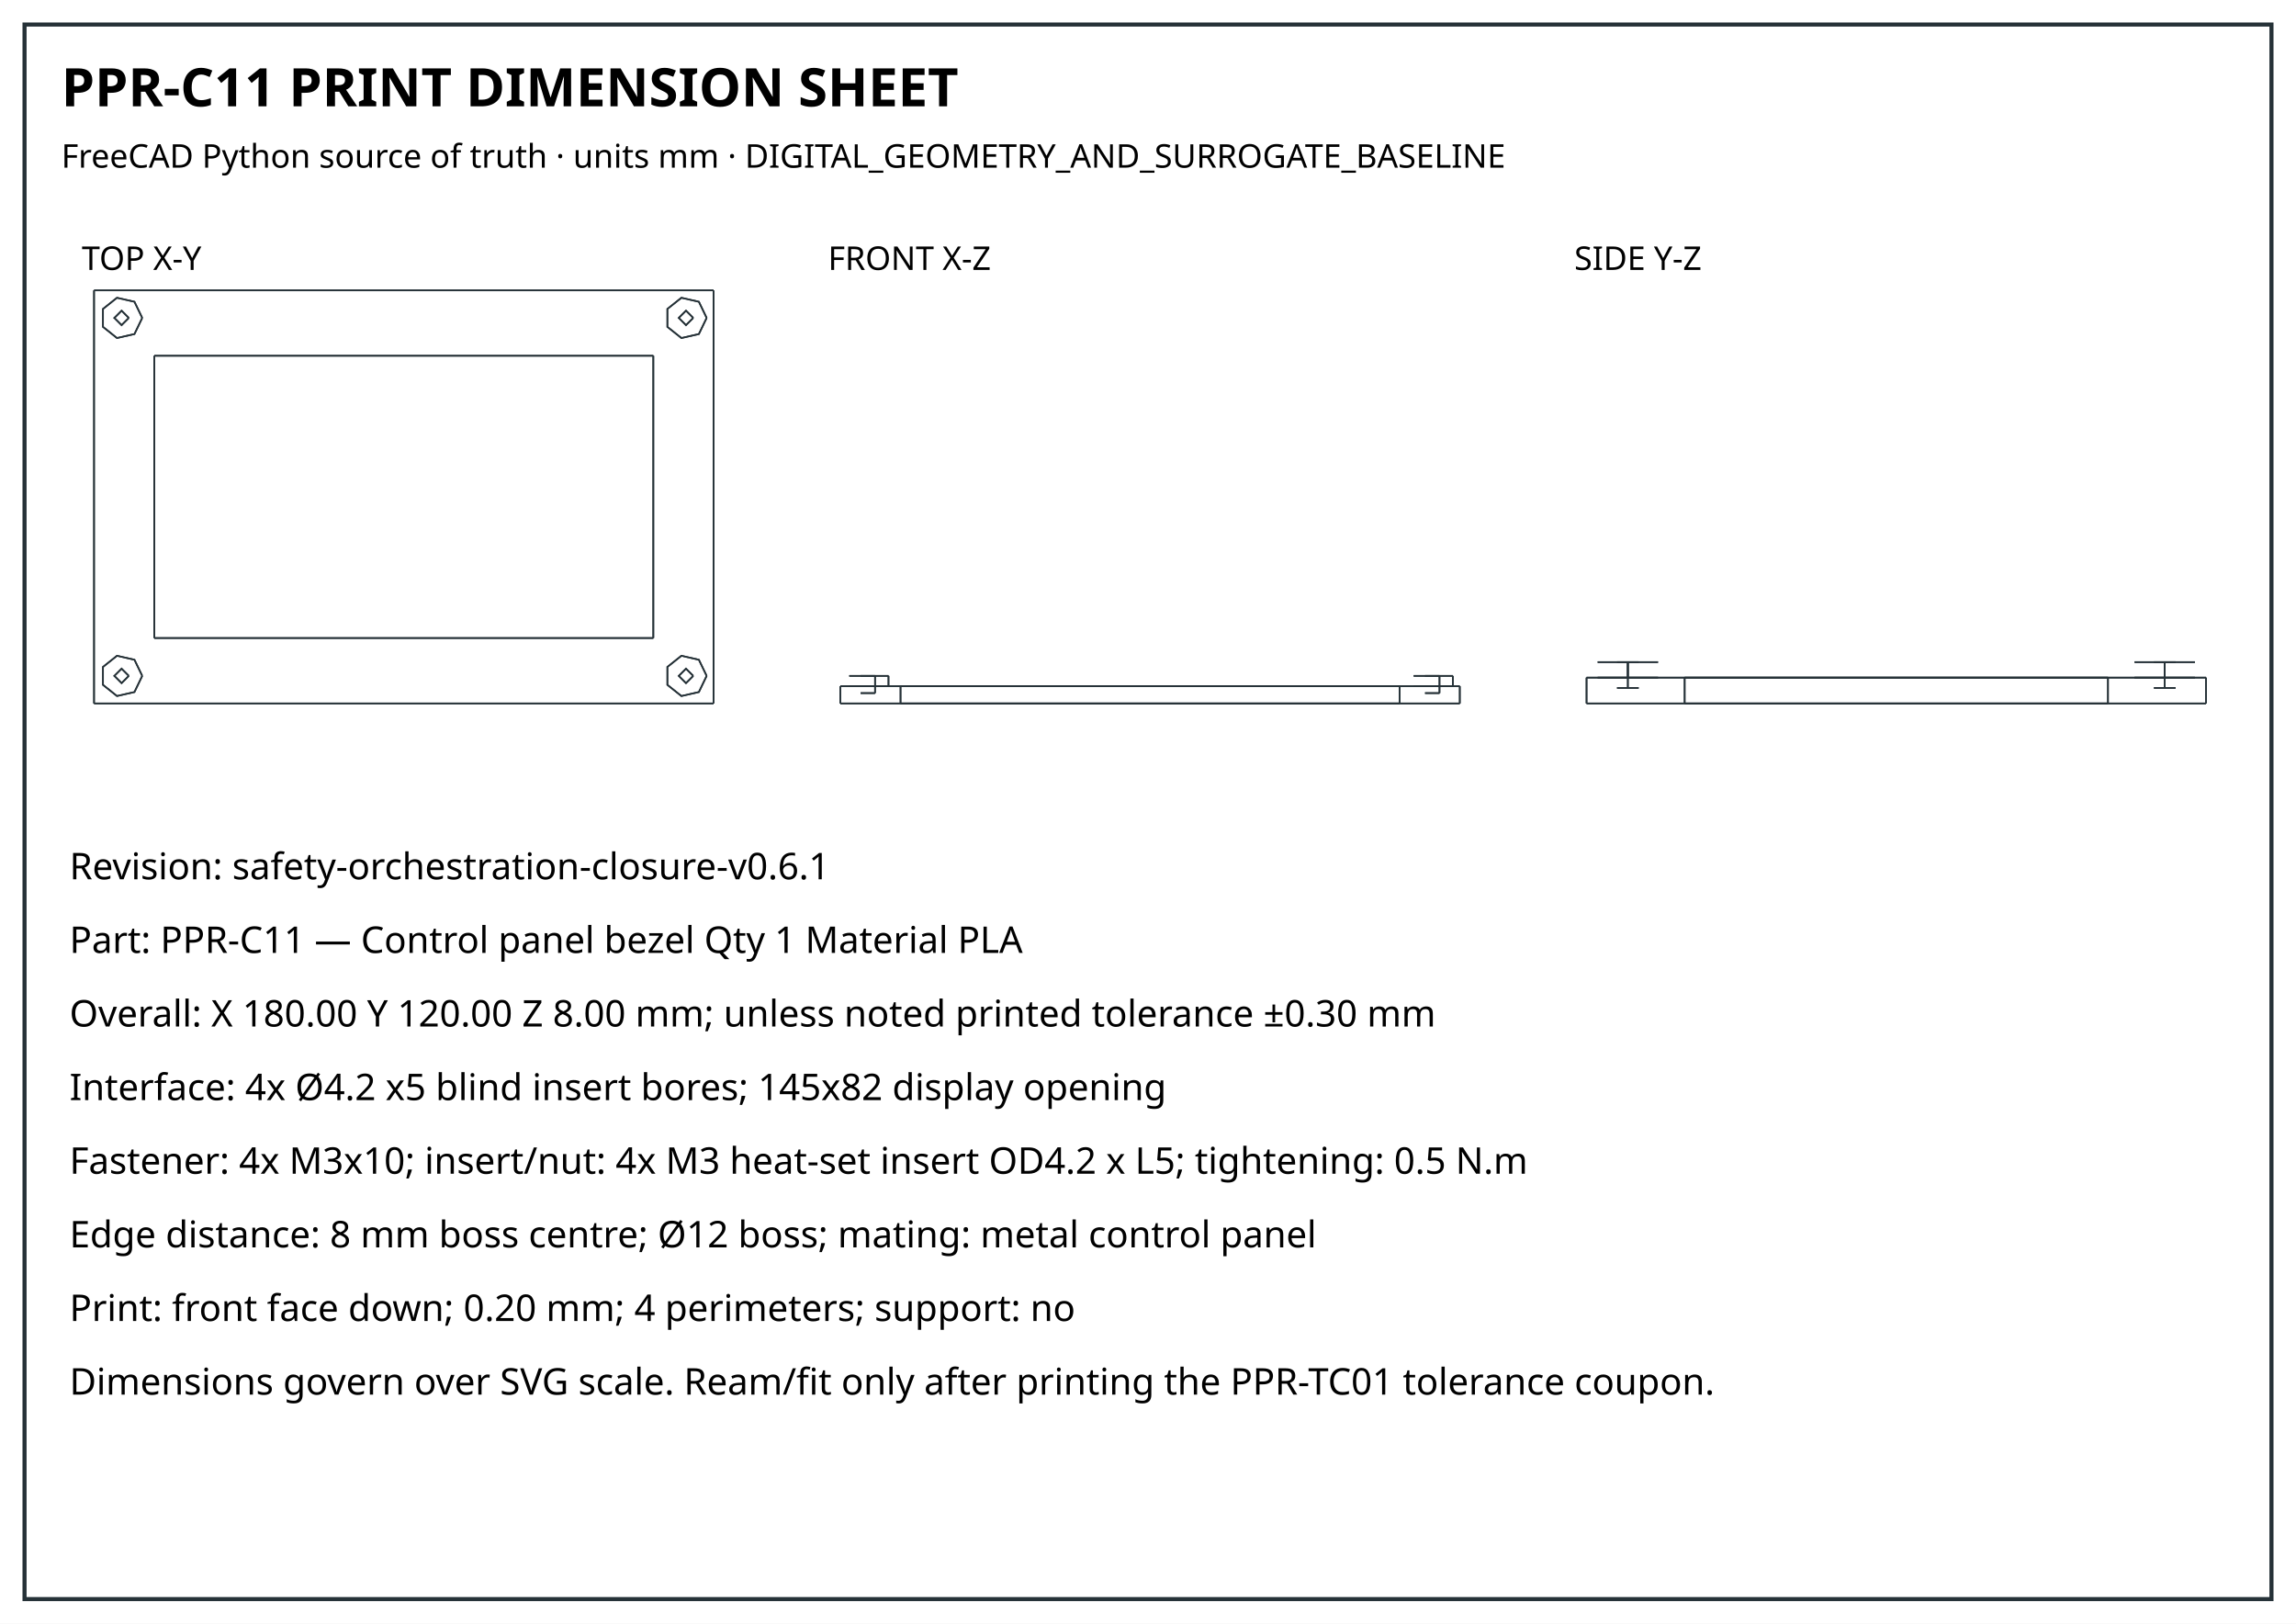
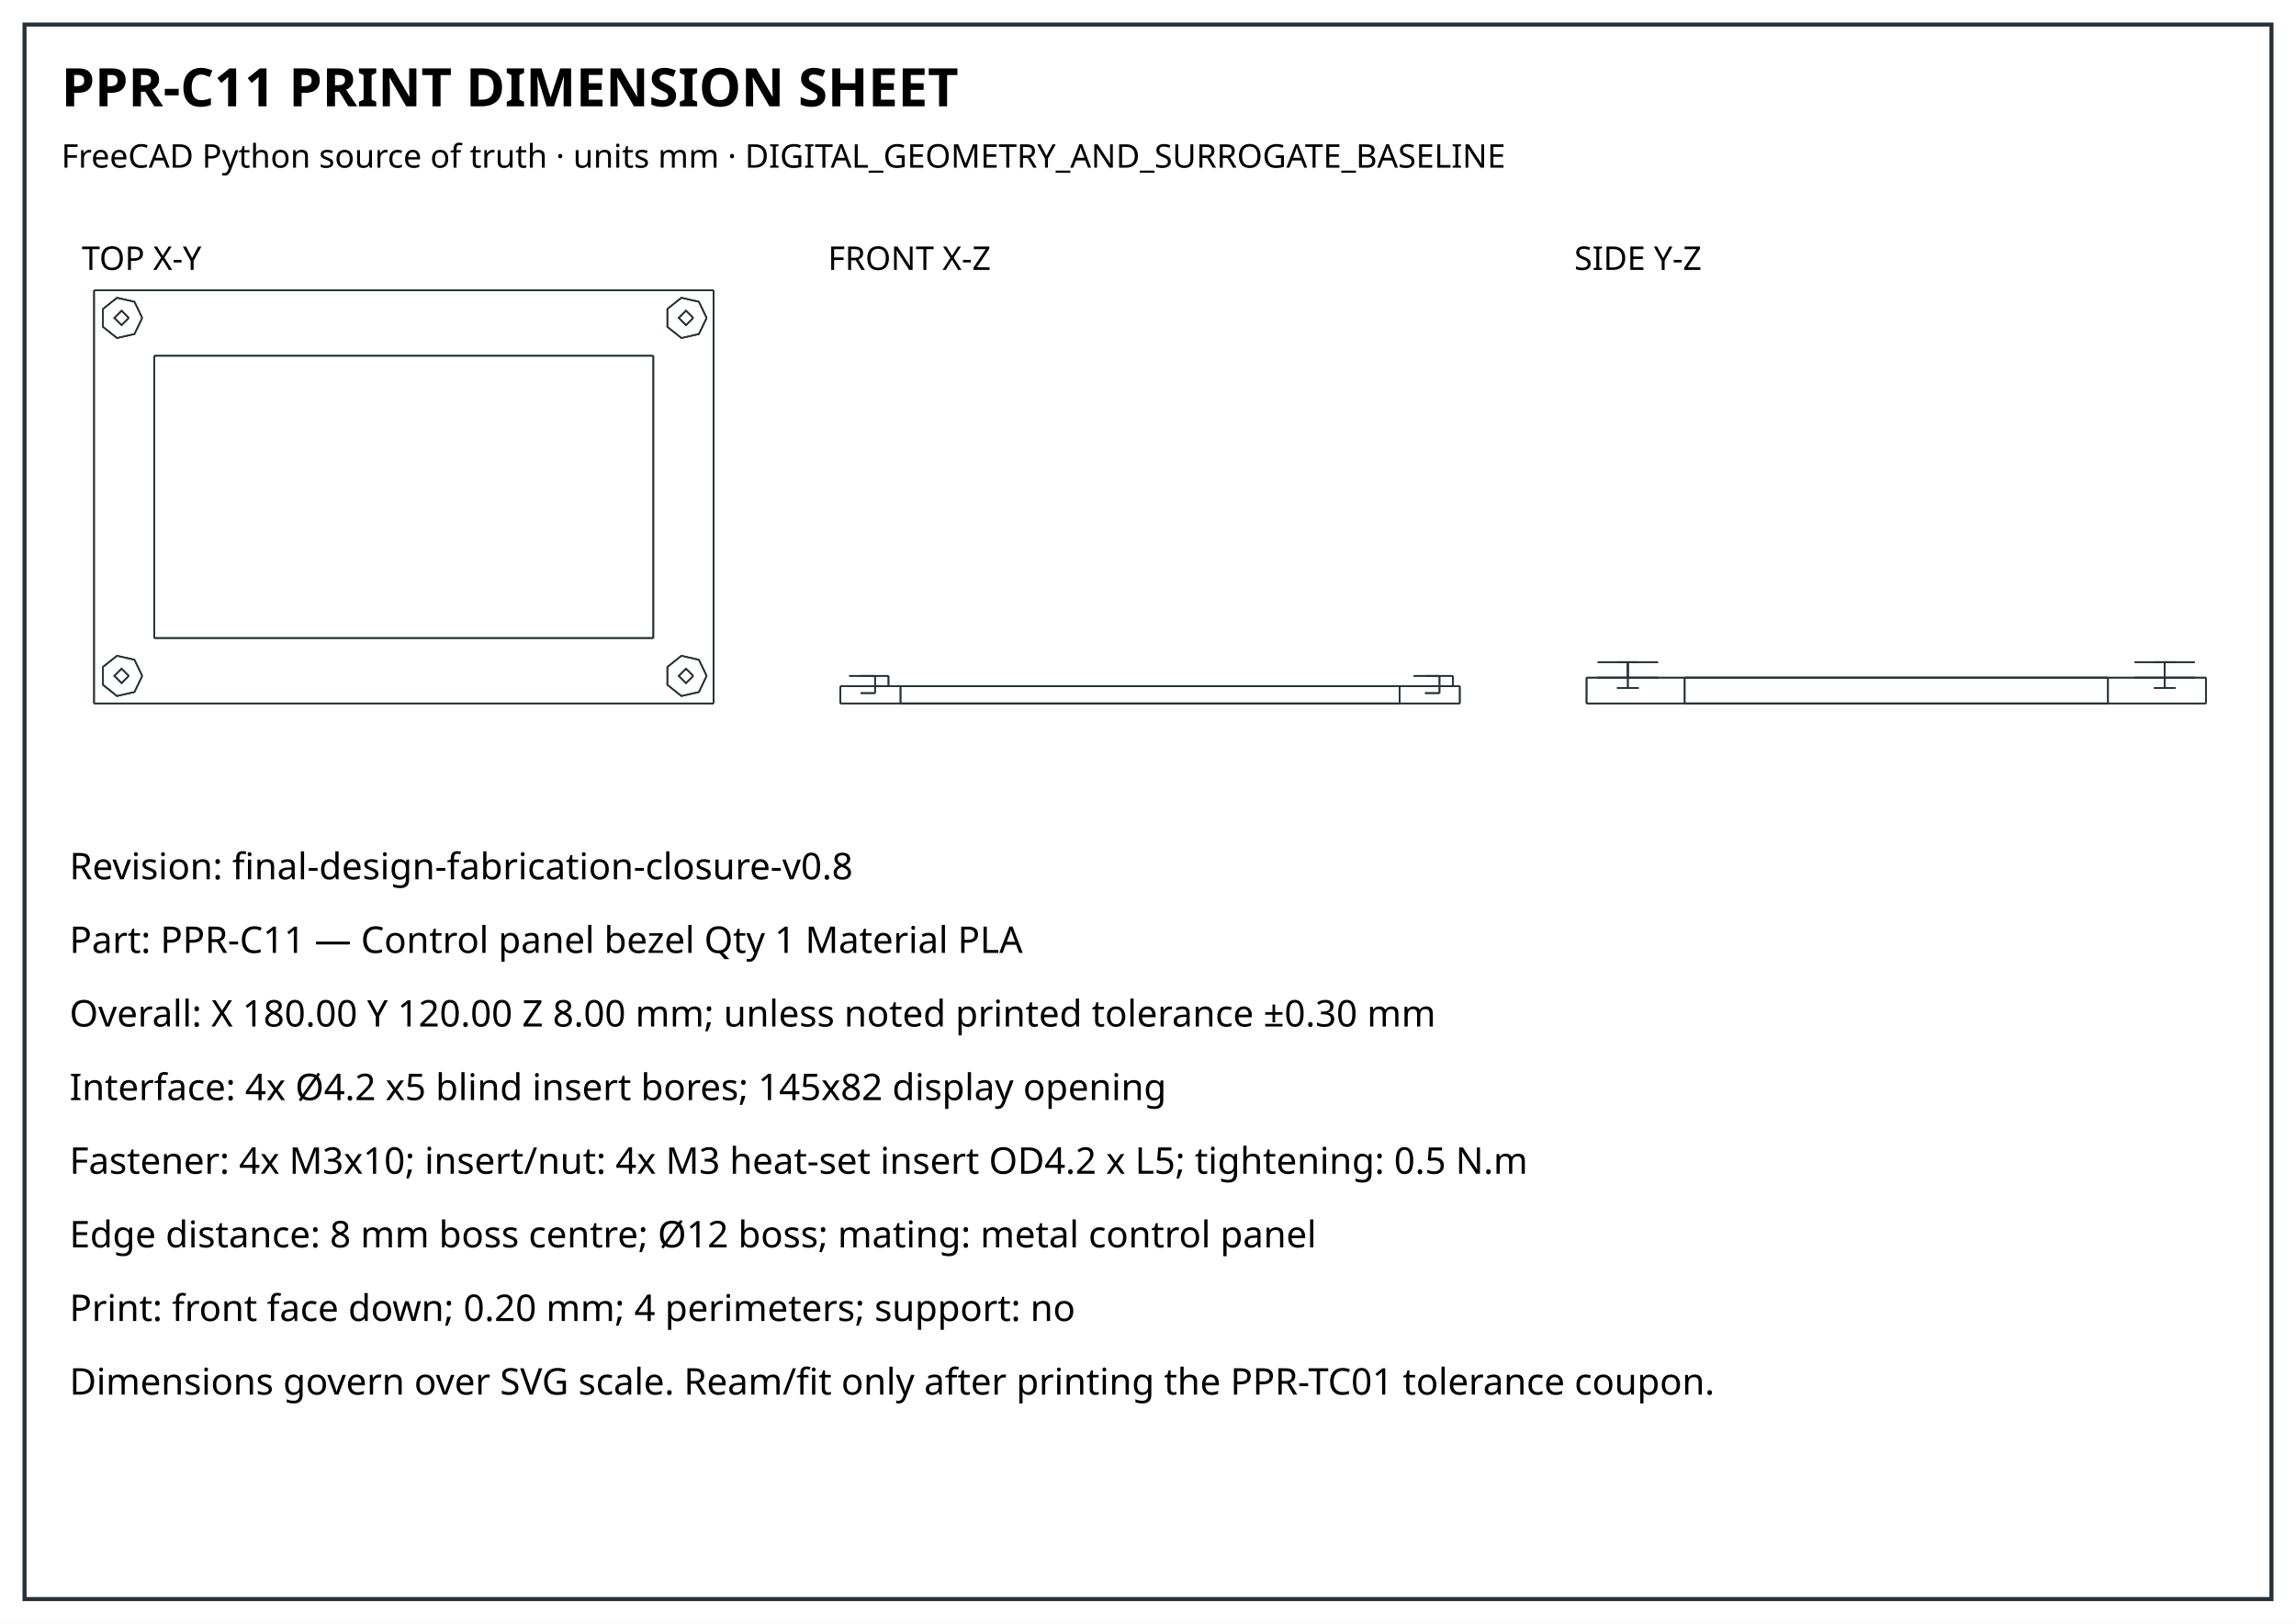
<svg xmlns="http://www.w3.org/2000/svg" width="1123" height="794" viewBox="0 0 1123 794">
  <rect width="1123" height="794" fill="white" />
  <rect x="12" y="12" width="1099" height="770" fill="none" stroke="#263238" stroke-width="2" />
  <text x="30" y="52" font-size="26" font-family="sans-serif" font-weight="bold">PPR-C11 PRINT DIMENSION SHEET</text>
  <text x="30" y="82" font-size="16" font-family="sans-serif">FreeCAD Python source of truth · units mm · DIGITAL_GEOMETRY_AND_SURROGATE_BASELINE</text>
  <g font-family="sans-serif">
    <text x="40" y="132" font-size="16">TOP X-Y</text>
    <polyline points="46.00,344.00 46.00,344.00" fill="none" stroke="#263238" stroke-width="0.8" />
    <polyline points="46.00,344.00 46.00,142.00" fill="none" stroke="#263238" stroke-width="0.8" />
    <polyline points="46.00,142.00 46.00,142.00" fill="none" stroke="#263238" stroke-width="0.8" />
    <polyline points="46.00,344.00 46.00,142.00" fill="none" stroke="#263238" stroke-width="0.8" />
    <polyline points="46.00,344.00 349.00,344.00" fill="none" stroke="#263238" stroke-width="0.8" />
    <polyline points="349.00,344.00 349.00,344.00" fill="none" stroke="#263238" stroke-width="0.8" />
    <polyline points="46.00,344.00 349.00,344.00" fill="none" stroke="#263238" stroke-width="0.8" />
    <polyline points="46.00,142.00 349.00,142.00" fill="none" stroke="#263238" stroke-width="0.8" />
    <polyline points="349.00,344.00 349.00,142.00" fill="none" stroke="#263238" stroke-width="0.8" />
    <polyline points="69.57,330.53 65.76,322.64 57.22,320.69 50.37,326.15 50.37,334.92 57.22,340.38 65.76,338.43 69.57,330.53" fill="none" stroke="#263238" stroke-width="0.8" />
    <polyline points="345.63,330.53 341.83,322.64 333.29,320.69 326.43,326.15 326.43,334.92 333.29,340.38 341.83,338.43 345.63,330.53" fill="none" stroke="#263238" stroke-width="0.8" />
    <polyline points="69.57,155.47 65.76,147.57 57.22,145.62 50.37,151.08 50.37,159.85 57.22,165.31 65.76,163.36 69.57,155.47" fill="none" stroke="#263238" stroke-width="0.8" />
    <polyline points="75.46,312.02 319.54,312.02" fill="none" stroke="#263238" stroke-width="0.8" />
    <polyline points="75.46,312.02 75.46,173.98" fill="none" stroke="#263238" stroke-width="0.8" />
    <polyline points="319.54,312.02 319.54,173.98" fill="none" stroke="#263238" stroke-width="0.8" />
    <polyline points="75.46,173.98 319.54,173.98" fill="none" stroke="#263238" stroke-width="0.8" />
    <polyline points="345.63,155.47 341.83,147.57 333.29,145.62 326.43,151.08 326.43,159.85 333.29,165.31 341.83,163.36 345.63,155.47" fill="none" stroke="#263238" stroke-width="0.8" />
    <polyline points="46.00,142.00 349.00,142.00" fill="none" stroke="#263238" stroke-width="0.8" />
    <polyline points="349.00,142.00 349.00,142.00" fill="none" stroke="#263238" stroke-width="0.8" />
    <polyline points="349.00,344.00 349.00,142.00" fill="none" stroke="#263238" stroke-width="0.8" />
    <polyline points="75.46,312.02 75.46,173.98" fill="none" stroke="#263238" stroke-width="0.8" />
    <polyline points="75.46,173.98 319.54,173.98" fill="none" stroke="#263238" stroke-width="0.8" />
    <polyline points="319.54,312.02 319.54,173.98" fill="none" stroke="#263238" stroke-width="0.8" />
    <polyline points="75.46,312.02 319.54,312.02" fill="none" stroke="#263238" stroke-width="0.8" />
    <polyline points="69.57,330.53 69.57,330.53" fill="none" stroke="#263238" stroke-width="0.8" />
    <polyline points="69.57,330.53 65.76,322.64 57.22,320.69 50.37,326.15 50.37,334.92 57.22,340.38 65.76,338.43 69.57,330.53" fill="none" stroke="#263238" stroke-width="0.8" />
    <polyline points="345.63,330.53 345.63,330.53" fill="none" stroke="#263238" stroke-width="0.8" />
    <polyline points="345.63,330.53 341.83,322.64 333.29,320.69 326.43,326.15 326.43,334.92 333.29,340.38 341.83,338.43 345.63,330.53" fill="none" stroke="#263238" stroke-width="0.8" />
    <polyline points="69.57,155.47 69.57,155.47" fill="none" stroke="#263238" stroke-width="0.8" />
    <polyline points="69.57,155.47 65.76,147.57 57.22,145.62 50.37,151.08 50.37,159.85 57.22,165.31 65.76,163.36 69.57,155.47" fill="none" stroke="#263238" stroke-width="0.8" />
    <polyline points="319.54,312.02 319.54,312.02" fill="none" stroke="#263238" stroke-width="0.8" />
    <polyline points="75.46,312.02 75.46,312.02" fill="none" stroke="#263238" stroke-width="0.8" />
    <polyline points="75.46,173.98 75.46,173.98" fill="none" stroke="#263238" stroke-width="0.8" />
    <polyline points="319.54,173.98 319.54,173.98" fill="none" stroke="#263238" stroke-width="0.8" />
    <polyline points="345.63,155.47 345.63,155.47" fill="none" stroke="#263238" stroke-width="0.8" />
    <polyline points="345.63,155.47 341.83,147.57 333.29,145.62 326.43,151.08 326.43,159.85 333.29,165.31 341.83,163.36 345.63,155.47" fill="none" stroke="#263238" stroke-width="0.8" />
    <polyline points="63.00,330.53 59.47,327.00 55.93,330.53 59.47,334.07 63.00,330.53" fill="none" stroke="#263238" stroke-width="0.8" />
    <polyline points="339.07,330.53 335.53,327.00 332.00,330.53 335.53,334.07 339.07,330.53" fill="none" stroke="#263238" stroke-width="0.8" />
    <polyline points="63.00,155.47 59.47,151.93 55.93,155.47 59.47,159.00 63.00,155.47" fill="none" stroke="#263238" stroke-width="0.8" />
    <polyline points="339.07,155.47 335.53,151.93 332.00,155.47 335.53,159.00 339.07,155.47" fill="none" stroke="#263238" stroke-width="0.8" />
    <polyline points="63.00,330.53 63.00,330.53" fill="none" stroke="#263238" stroke-width="0.8" />
    <polyline points="63.00,330.53 59.47,327.00 55.93,330.53 59.47,334.07 63.00,330.53" fill="none" stroke="#263238" stroke-width="0.8" />
    <polyline points="339.07,330.53 339.07,330.53" fill="none" stroke="#263238" stroke-width="0.8" />
    <polyline points="339.07,330.53 335.53,327.00 332.00,330.53 335.53,334.07 339.07,330.53" fill="none" stroke="#263238" stroke-width="0.8" />
    <polyline points="63.00,155.47 63.00,155.47" fill="none" stroke="#263238" stroke-width="0.8" />
    <polyline points="63.00,155.47 59.47,151.93 55.93,155.47 59.47,159.00 63.00,155.47" fill="none" stroke="#263238" stroke-width="0.8" />
    <polyline points="339.07,155.47 339.07,155.47" fill="none" stroke="#263238" stroke-width="0.8" />
    <polyline points="339.07,155.47 335.53,151.93 332.00,155.47 335.53,159.00 339.07,155.47" fill="none" stroke="#263238" stroke-width="0.8" />
    <text x="405" y="132" font-size="16">FRONT X-Z</text>
    <polyline points="411.00,344.00 411.00,335.58" fill="none" stroke="#263238" stroke-width="0.8" />
    <polyline points="411.00,335.58 411.00,335.58" fill="none" stroke="#263238" stroke-width="0.8" />
    <polyline points="411.00,344.00 411.00,335.58" fill="none" stroke="#263238" stroke-width="0.8" />
    <polyline points="411.00,344.00 411.00,344.00" fill="none" stroke="#263238" stroke-width="0.8" />
    <polyline points="411.00,344.00 714.00,344.00" fill="none" stroke="#263238" stroke-width="0.8" />
    <polyline points="714.00,344.00 714.00,335.58" fill="none" stroke="#263238" stroke-width="0.8" />
    <polyline points="411.00,335.58 714.00,335.58" fill="none" stroke="#263238" stroke-width="0.8" />
    <polyline points="411.00,335.58 714.00,335.58" fill="none" stroke="#263238" stroke-width="0.8" />
    <polyline points="714.00,335.58 714.00,335.58" fill="none" stroke="#263238" stroke-width="0.8" />
    <polyline points="434.57,335.58 430.76,335.58 422.22,335.58 415.37,335.58 415.37,335.58 422.22,335.58 430.76,335.58 434.57,335.58" fill="none" stroke="#263238" stroke-width="0.8" />
    <polyline points="710.63,335.58 706.83,335.58 698.29,335.58 691.43,335.58 691.43,335.58 698.29,335.58 706.83,335.58 710.63,335.58" fill="none" stroke="#263238" stroke-width="0.8" />
    <polyline points="434.57,335.58 430.76,335.58 422.22,335.58 415.37,335.58 415.37,335.58 422.22,335.58 430.76,335.58 434.57,335.58" fill="none" stroke="#263238" stroke-width="0.8" />
    <polyline points="440.46,335.58 684.54,335.58" fill="none" stroke="#263238" stroke-width="0.8" />
    <polyline points="440.46,335.58 440.46,335.58" fill="none" stroke="#263238" stroke-width="0.8" />
    <polyline points="684.54,335.58 684.54,335.58" fill="none" stroke="#263238" stroke-width="0.8" />
    <polyline points="440.46,335.58 684.54,335.58" fill="none" stroke="#263238" stroke-width="0.8" />
    <polyline points="710.63,335.58 706.83,335.58 698.29,335.58 691.43,335.58 691.43,335.58 698.29,335.58 706.83,335.58 710.63,335.58" fill="none" stroke="#263238" stroke-width="0.8" />
    <polyline points="411.00,344.00 714.00,344.00" fill="none" stroke="#263238" stroke-width="0.8" />
    <polyline points="714.00,344.00 714.00,335.58" fill="none" stroke="#263238" stroke-width="0.8" />
    <polyline points="714.00,344.00 714.00,344.00" fill="none" stroke="#263238" stroke-width="0.8" />
    <polyline points="440.46,344.00 440.46,344.00" fill="none" stroke="#263238" stroke-width="0.8" />
    <polyline points="440.46,344.00 684.54,344.00" fill="none" stroke="#263238" stroke-width="0.8" />
    <polyline points="684.54,344.00 684.54,344.00" fill="none" stroke="#263238" stroke-width="0.8" />
    <polyline points="440.46,344.00 684.54,344.00" fill="none" stroke="#263238" stroke-width="0.8" />
    <polyline points="434.57,335.58 434.57,330.53" fill="none" stroke="#263238" stroke-width="0.8" />
    <polyline points="434.57,330.53 430.76,330.53 422.22,330.53 415.37,330.53 415.37,330.53 422.22,330.53 430.76,330.53 434.57,330.53" fill="none" stroke="#263238" stroke-width="0.8" />
    <polyline points="710.63,335.58 710.63,330.53" fill="none" stroke="#263238" stroke-width="0.8" />
    <polyline points="710.63,330.53 706.83,330.53 698.29,330.53 691.43,330.53 691.43,330.53 698.29,330.53 706.83,330.53 710.63,330.53" fill="none" stroke="#263238" stroke-width="0.8" />
    <polyline points="434.57,335.58 434.57,330.53" fill="none" stroke="#263238" stroke-width="0.8" />
    <polyline points="434.57,330.53 430.76,330.53 422.22,330.53 415.37,330.53 415.37,330.53 422.22,330.53 430.76,330.53 434.57,330.53" fill="none" stroke="#263238" stroke-width="0.8" />
    <polyline points="684.54,344.00 684.54,335.58" fill="none" stroke="#263238" stroke-width="0.8" />
    <polyline points="440.46,344.00 440.46,335.58" fill="none" stroke="#263238" stroke-width="0.8" />
    <polyline points="440.46,344.00 440.46,335.58" fill="none" stroke="#263238" stroke-width="0.8" />
    <polyline points="684.54,344.00 684.54,335.58" fill="none" stroke="#263238" stroke-width="0.8" />
    <polyline points="710.63,335.58 710.63,330.53" fill="none" stroke="#263238" stroke-width="0.8" />
    <polyline points="710.63,330.53 706.83,330.53 698.29,330.53 691.43,330.53 691.43,330.53 698.29,330.53 706.83,330.53 710.63,330.53" fill="none" stroke="#263238" stroke-width="0.8" />
    <polyline points="428.00,330.53 424.47,330.53 420.93,330.53 424.47,330.53 428.00,330.53" fill="none" stroke="#263238" stroke-width="0.8" />
    <polyline points="704.07,330.53 700.53,330.53 697.00,330.53 700.53,330.53 704.07,330.53" fill="none" stroke="#263238" stroke-width="0.8" />
    <polyline points="428.00,330.53 424.47,330.53 420.93,330.53 424.47,330.53 428.00,330.53" fill="none" stroke="#263238" stroke-width="0.8" />
    <polyline points="704.07,330.53 700.53,330.53 697.00,330.53 700.53,330.53 704.07,330.53" fill="none" stroke="#263238" stroke-width="0.8" />
    <polyline points="428.00,338.95 428.00,330.53" fill="none" stroke="#263238" stroke-width="0.8" />
    <polyline points="428.00,338.95 424.47,338.95 420.93,338.95 424.47,338.95 428.00,338.95" fill="none" stroke="#263238" stroke-width="0.8" />
    <polyline points="704.07,338.95 704.07,330.53" fill="none" stroke="#263238" stroke-width="0.8" />
    <polyline points="704.07,338.95 700.53,338.95 697.00,338.95 700.53,338.95 704.07,338.95" fill="none" stroke="#263238" stroke-width="0.8" />
    <polyline points="428.00,338.95 428.00,330.53" fill="none" stroke="#263238" stroke-width="0.8" />
    <polyline points="428.00,338.95 424.47,338.95 420.93,338.95 424.47,338.95 428.00,338.95" fill="none" stroke="#263238" stroke-width="0.8" />
    <polyline points="704.07,338.95 704.07,330.53" fill="none" stroke="#263238" stroke-width="0.8" />
    <polyline points="704.07,338.95 700.53,338.95 697.00,338.95 700.53,338.95 704.07,338.95" fill="none" stroke="#263238" stroke-width="0.8" />
    <text x="770" y="132" font-size="16">SIDE Y-Z</text>
    <polyline points="776.00,344.00 776.00,331.38" fill="none" stroke="#263238" stroke-width="0.8" />
    <polyline points="776.00,331.38 1079.00,331.38" fill="none" stroke="#263238" stroke-width="0.8" />
    <polyline points="1079.00,344.00 1079.00,331.38" fill="none" stroke="#263238" stroke-width="0.8" />
    <polyline points="776.00,344.00 1079.00,344.00" fill="none" stroke="#263238" stroke-width="0.8" />
    <polyline points="776.00,344.00 776.00,344.00" fill="none" stroke="#263238" stroke-width="0.8" />
    <polyline points="776.00,344.00 776.00,331.38" fill="none" stroke="#263238" stroke-width="0.8" />
    <polyline points="776.00,331.38 776.00,331.38" fill="none" stroke="#263238" stroke-width="0.8" />
    <polyline points="1079.00,331.38 1079.00,331.38" fill="none" stroke="#263238" stroke-width="0.8" />
    <polyline points="776.00,331.38 1079.00,331.38" fill="none" stroke="#263238" stroke-width="0.8" />
    <polyline points="796.20,331.38 808.04,331.38 810.97,331.38 802.77,331.38 789.63,331.38 781.43,331.38 784.36,331.38 796.20,331.38" fill="none" stroke="#263238" stroke-width="0.8" />
    <polyline points="796.20,331.38 808.04,331.38 810.97,331.38 802.77,331.38 789.63,331.38 781.43,331.38 784.36,331.38 796.20,331.38" fill="none" stroke="#263238" stroke-width="0.8" />
    <polyline points="1058.80,331.38 1070.64,331.38 1073.57,331.38 1065.37,331.38 1052.23,331.38 1044.03,331.38 1046.96,331.38 1058.80,331.38" fill="none" stroke="#263238" stroke-width="0.8" />
    <polyline points="823.98,331.38 823.98,331.38" fill="none" stroke="#263238" stroke-width="0.8" />
    <polyline points="823.98,331.38 1031.03,331.38" fill="none" stroke="#263238" stroke-width="0.8" />
    <polyline points="823.98,331.38 1031.03,331.38" fill="none" stroke="#263238" stroke-width="0.8" />
    <polyline points="1031.03,331.38 1031.03,331.38" fill="none" stroke="#263238" stroke-width="0.8" />
    <polyline points="1058.80,331.38 1070.64,331.38 1073.57,331.38 1065.37,331.38 1052.23,331.38 1044.03,331.38 1046.96,331.38 1058.80,331.38" fill="none" stroke="#263238" stroke-width="0.8" />
    <polyline points="1079.00,344.00 1079.00,344.00" fill="none" stroke="#263238" stroke-width="0.8" />
    <polyline points="1079.00,344.00 1079.00,331.38" fill="none" stroke="#263238" stroke-width="0.8" />
    <polyline points="776.00,344.00 1079.00,344.00" fill="none" stroke="#263238" stroke-width="0.8" />
    <polyline points="823.98,344.00 1031.03,344.00" fill="none" stroke="#263238" stroke-width="0.8" />
    <polyline points="1031.03,344.00 1031.03,344.00" fill="none" stroke="#263238" stroke-width="0.8" />
    <polyline points="823.98,344.00 1031.03,344.00" fill="none" stroke="#263238" stroke-width="0.8" />
    <polyline points="823.98,344.00 823.98,344.00" fill="none" stroke="#263238" stroke-width="0.8" />
    <polyline points="796.20,331.38 796.20,323.80" fill="none" stroke="#263238" stroke-width="0.8" />
    <polyline points="796.20,323.80 808.04,323.80 810.97,323.80 802.77,323.80 789.63,323.80 781.43,323.80 784.36,323.80 796.20,323.80" fill="none" stroke="#263238" stroke-width="0.8" />
    <polyline points="796.20,331.38 796.20,323.80" fill="none" stroke="#263238" stroke-width="0.8" />
    <polyline points="796.20,323.80 808.04,323.80 810.97,323.80 802.77,323.80 789.63,323.80 781.43,323.80 784.36,323.80 796.20,323.80" fill="none" stroke="#263238" stroke-width="0.8" />
    <polyline points="1058.80,331.38 1058.80,323.80" fill="none" stroke="#263238" stroke-width="0.8" />
    <polyline points="1058.80,323.80 1070.64,323.80 1073.57,323.80 1065.37,323.80 1052.23,323.80 1044.03,323.80 1046.96,323.80 1058.80,323.80" fill="none" stroke="#263238" stroke-width="0.8" />
    <polyline points="823.98,344.00 823.98,331.38" fill="none" stroke="#263238" stroke-width="0.8" />
    <polyline points="823.98,344.00 823.98,331.38" fill="none" stroke="#263238" stroke-width="0.8" />
    <polyline points="1031.03,344.00 1031.03,331.38" fill="none" stroke="#263238" stroke-width="0.8" />
    <polyline points="1031.03,344.00 1031.03,331.38" fill="none" stroke="#263238" stroke-width="0.8" />
    <polyline points="1058.80,331.38 1058.80,323.80" fill="none" stroke="#263238" stroke-width="0.8" />
    <polyline points="1058.80,323.80 1070.64,323.80 1073.57,323.80 1065.37,323.80 1052.23,323.80 1044.03,323.80 1046.96,323.80 1058.80,323.80" fill="none" stroke="#263238" stroke-width="0.8" />
    <polyline points="796.20,323.80 801.50,323.80 796.20,323.80 790.90,323.80 796.20,323.80" fill="none" stroke="#263238" stroke-width="0.8" />
    <polyline points="796.20,323.80 801.50,323.80 796.20,323.80 790.90,323.80 796.20,323.80" fill="none" stroke="#263238" stroke-width="0.8" />
    <polyline points="1058.80,323.80 1064.10,323.80 1058.80,323.80 1053.50,323.80 1058.80,323.80" fill="none" stroke="#263238" stroke-width="0.8" />
    <polyline points="1058.80,323.80 1064.10,323.80 1058.80,323.80 1053.50,323.80 1058.80,323.80" fill="none" stroke="#263238" stroke-width="0.8" />
    <polyline points="796.20,336.43 796.20,323.80" fill="none" stroke="#263238" stroke-width="0.8" />
    <polyline points="796.20,336.43 801.50,336.43 796.20,336.43 790.90,336.43 796.20,336.43" fill="none" stroke="#263238" stroke-width="0.8" />
    <polyline points="796.20,336.43 796.20,323.80" fill="none" stroke="#263238" stroke-width="0.8" />
    <polyline points="796.20,336.43 801.50,336.43 796.20,336.43 790.90,336.43 796.20,336.43" fill="none" stroke="#263238" stroke-width="0.8" />
    <polyline points="1058.80,336.43 1058.80,323.80" fill="none" stroke="#263238" stroke-width="0.8" />
    <polyline points="1058.80,336.43 1064.10,336.43 1058.80,336.43 1053.50,336.43 1058.80,336.43" fill="none" stroke="#263238" stroke-width="0.8" />
    <polyline points="1058.80,336.43 1058.80,323.80" fill="none" stroke="#263238" stroke-width="0.8" />
    <polyline points="1058.80,336.43 1064.10,336.43 1058.80,336.43 1053.50,336.43 1058.80,336.43" fill="none" stroke="#263238" stroke-width="0.8" />
-     <text x="34" y="430" font-size="18">Revision: safety-orchestration-closure-v0.6.1</text>
+     <text x="34" y="430" font-size="18">Revision: final-design-fabrication-closure-v0.8</text>
    <text x="34" y="466" font-size="18">Part: PPR-C11 — Control panel bezel  Qty 1  Material PLA</text>
    <text x="34" y="502" font-size="18">Overall: X 180.00  Y 120.00  Z 8.00 mm; unless noted printed tolerance ±0.30 mm</text>
    <text x="34" y="538" font-size="18">Interface: 4x Ø4.2 x5 blind insert bores; 145x82 display opening</text>
    <text x="34" y="574" font-size="18">Fastener: 4x M3x10; insert/nut: 4x M3 heat-set insert OD4.2 x L5; tightening: 0.5 N.m</text>
    <text x="34" y="610" font-size="18">Edge distance: 8 mm boss centre; Ø12 boss; mating: metal control panel</text>
    <text x="34" y="646" font-size="18">Print: front face down; 0.20 mm; 4 perimeters; support: no</text>
    <text x="34" y="682" font-size="18">Dimensions govern over SVG scale. Ream/fit only after printing the PPR-TC01 tolerance coupon.</text>
  </g>
</svg>
